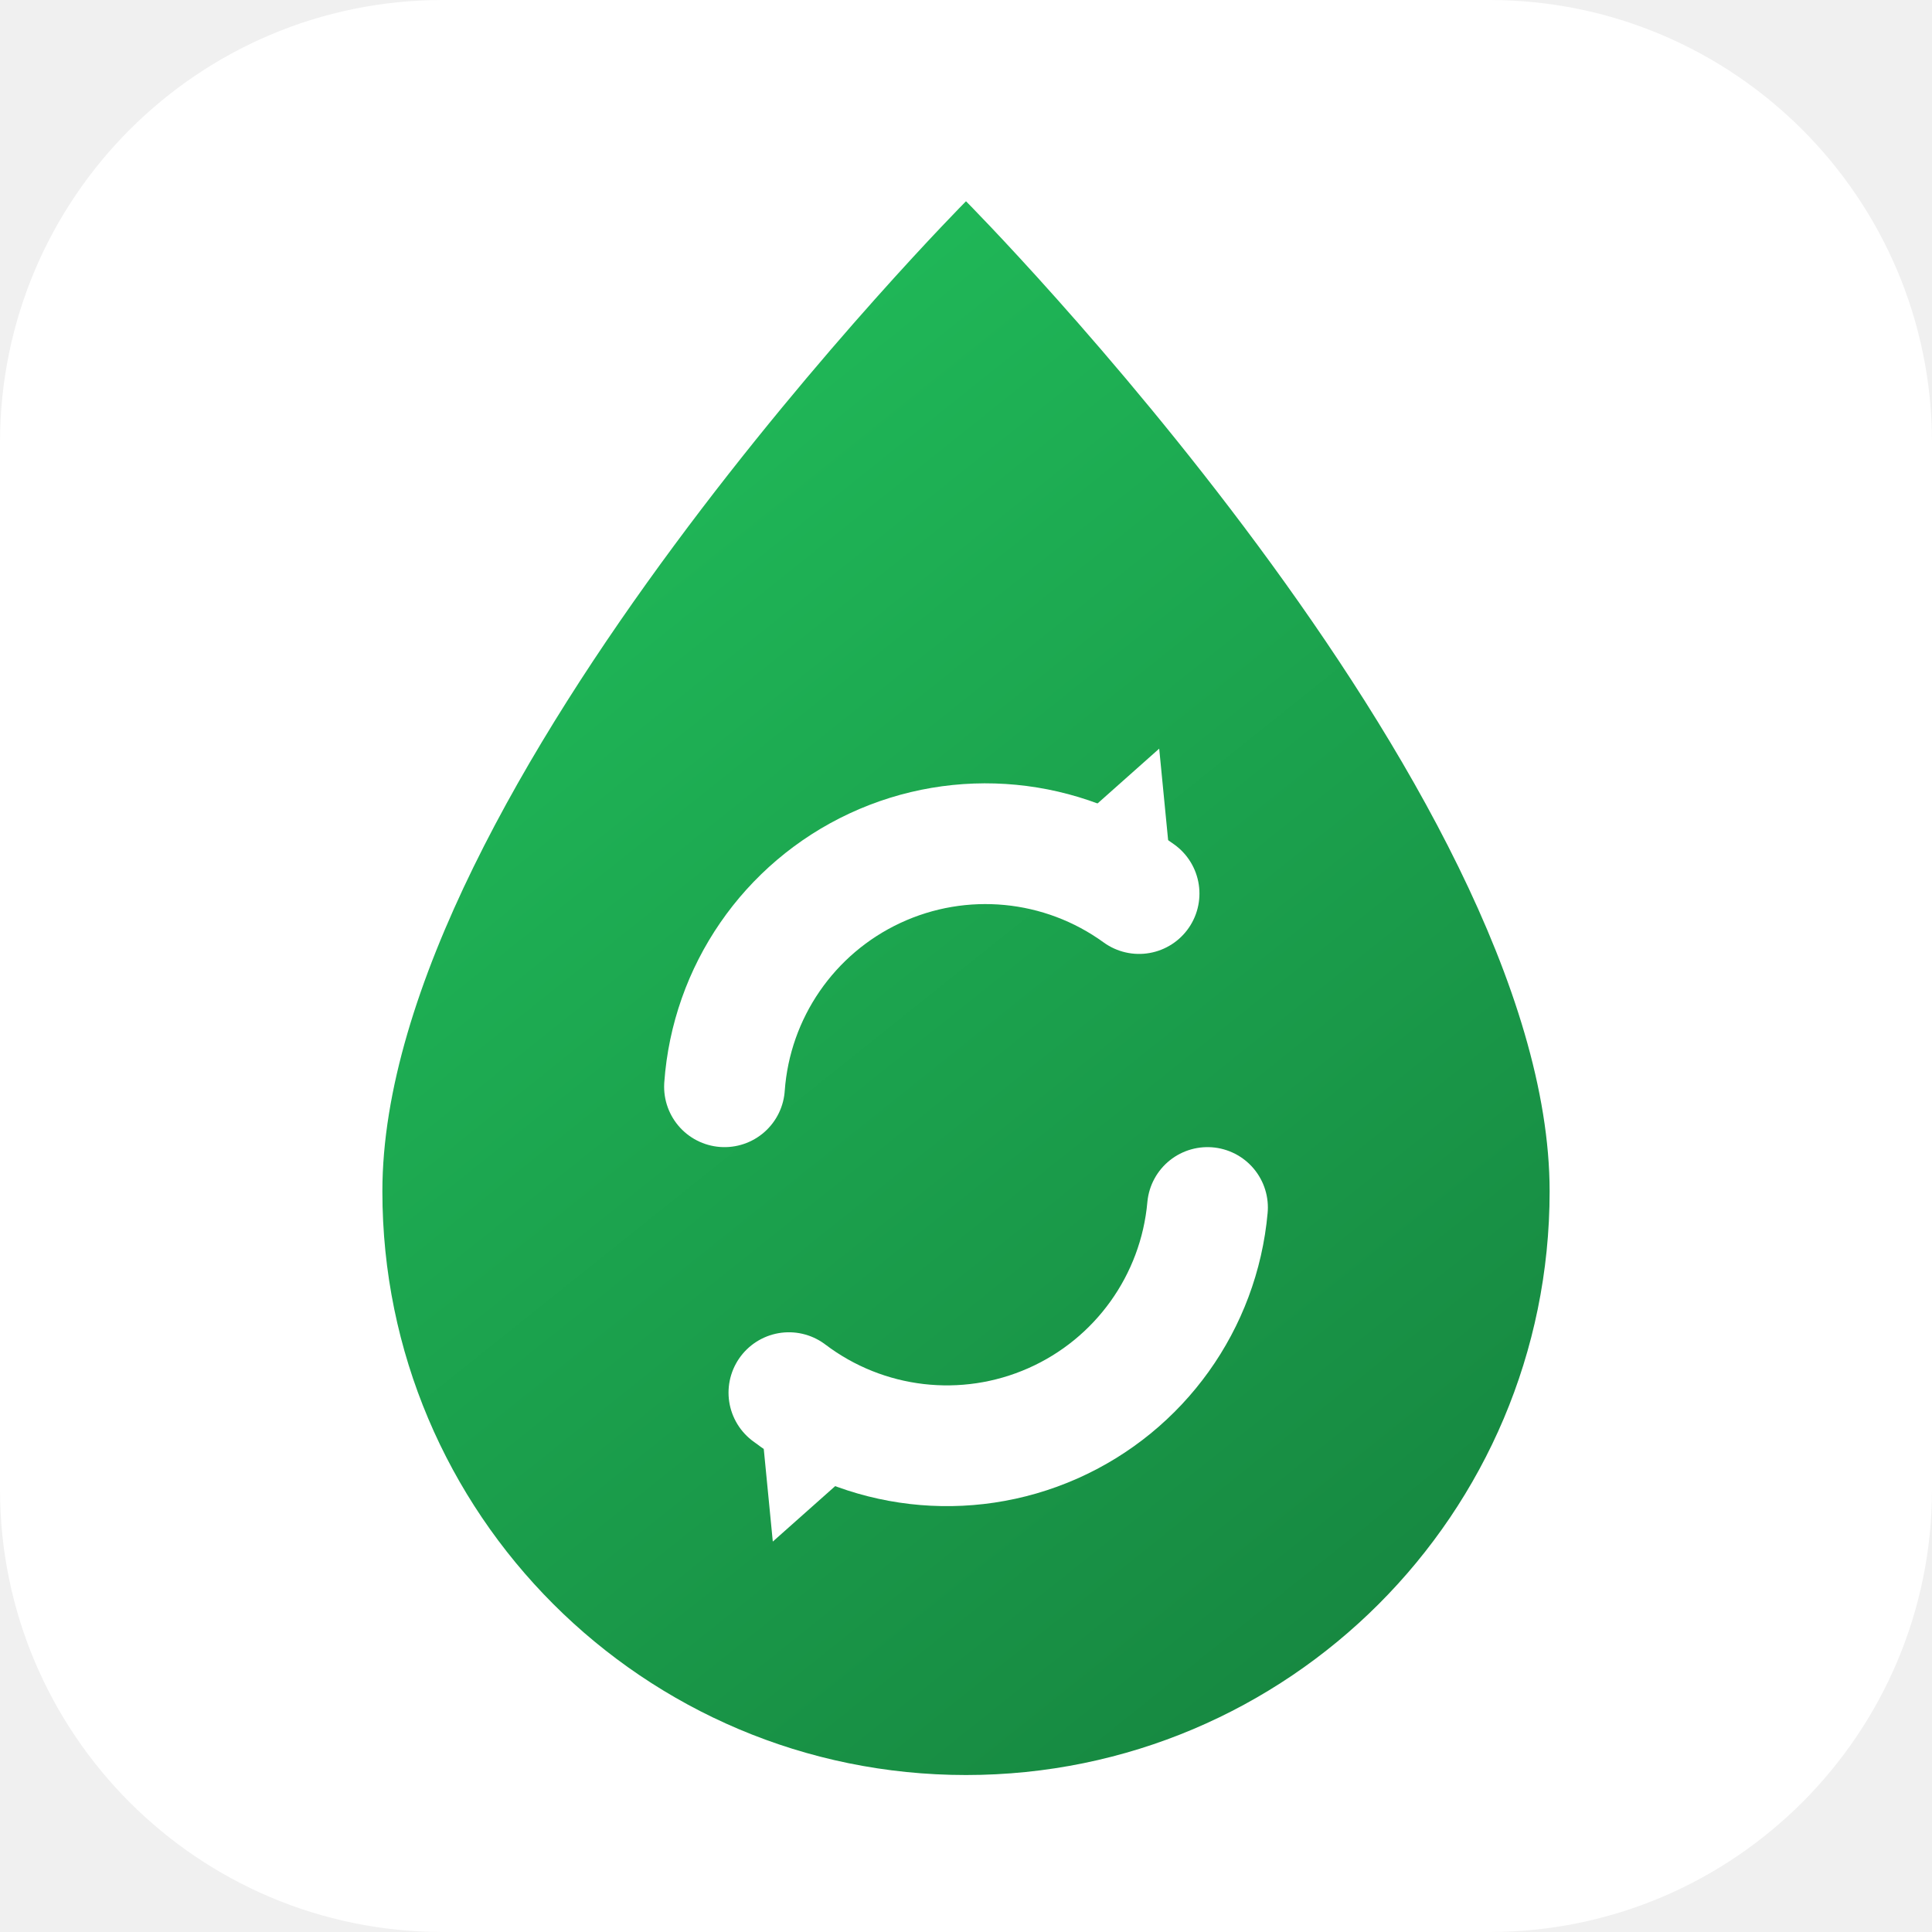
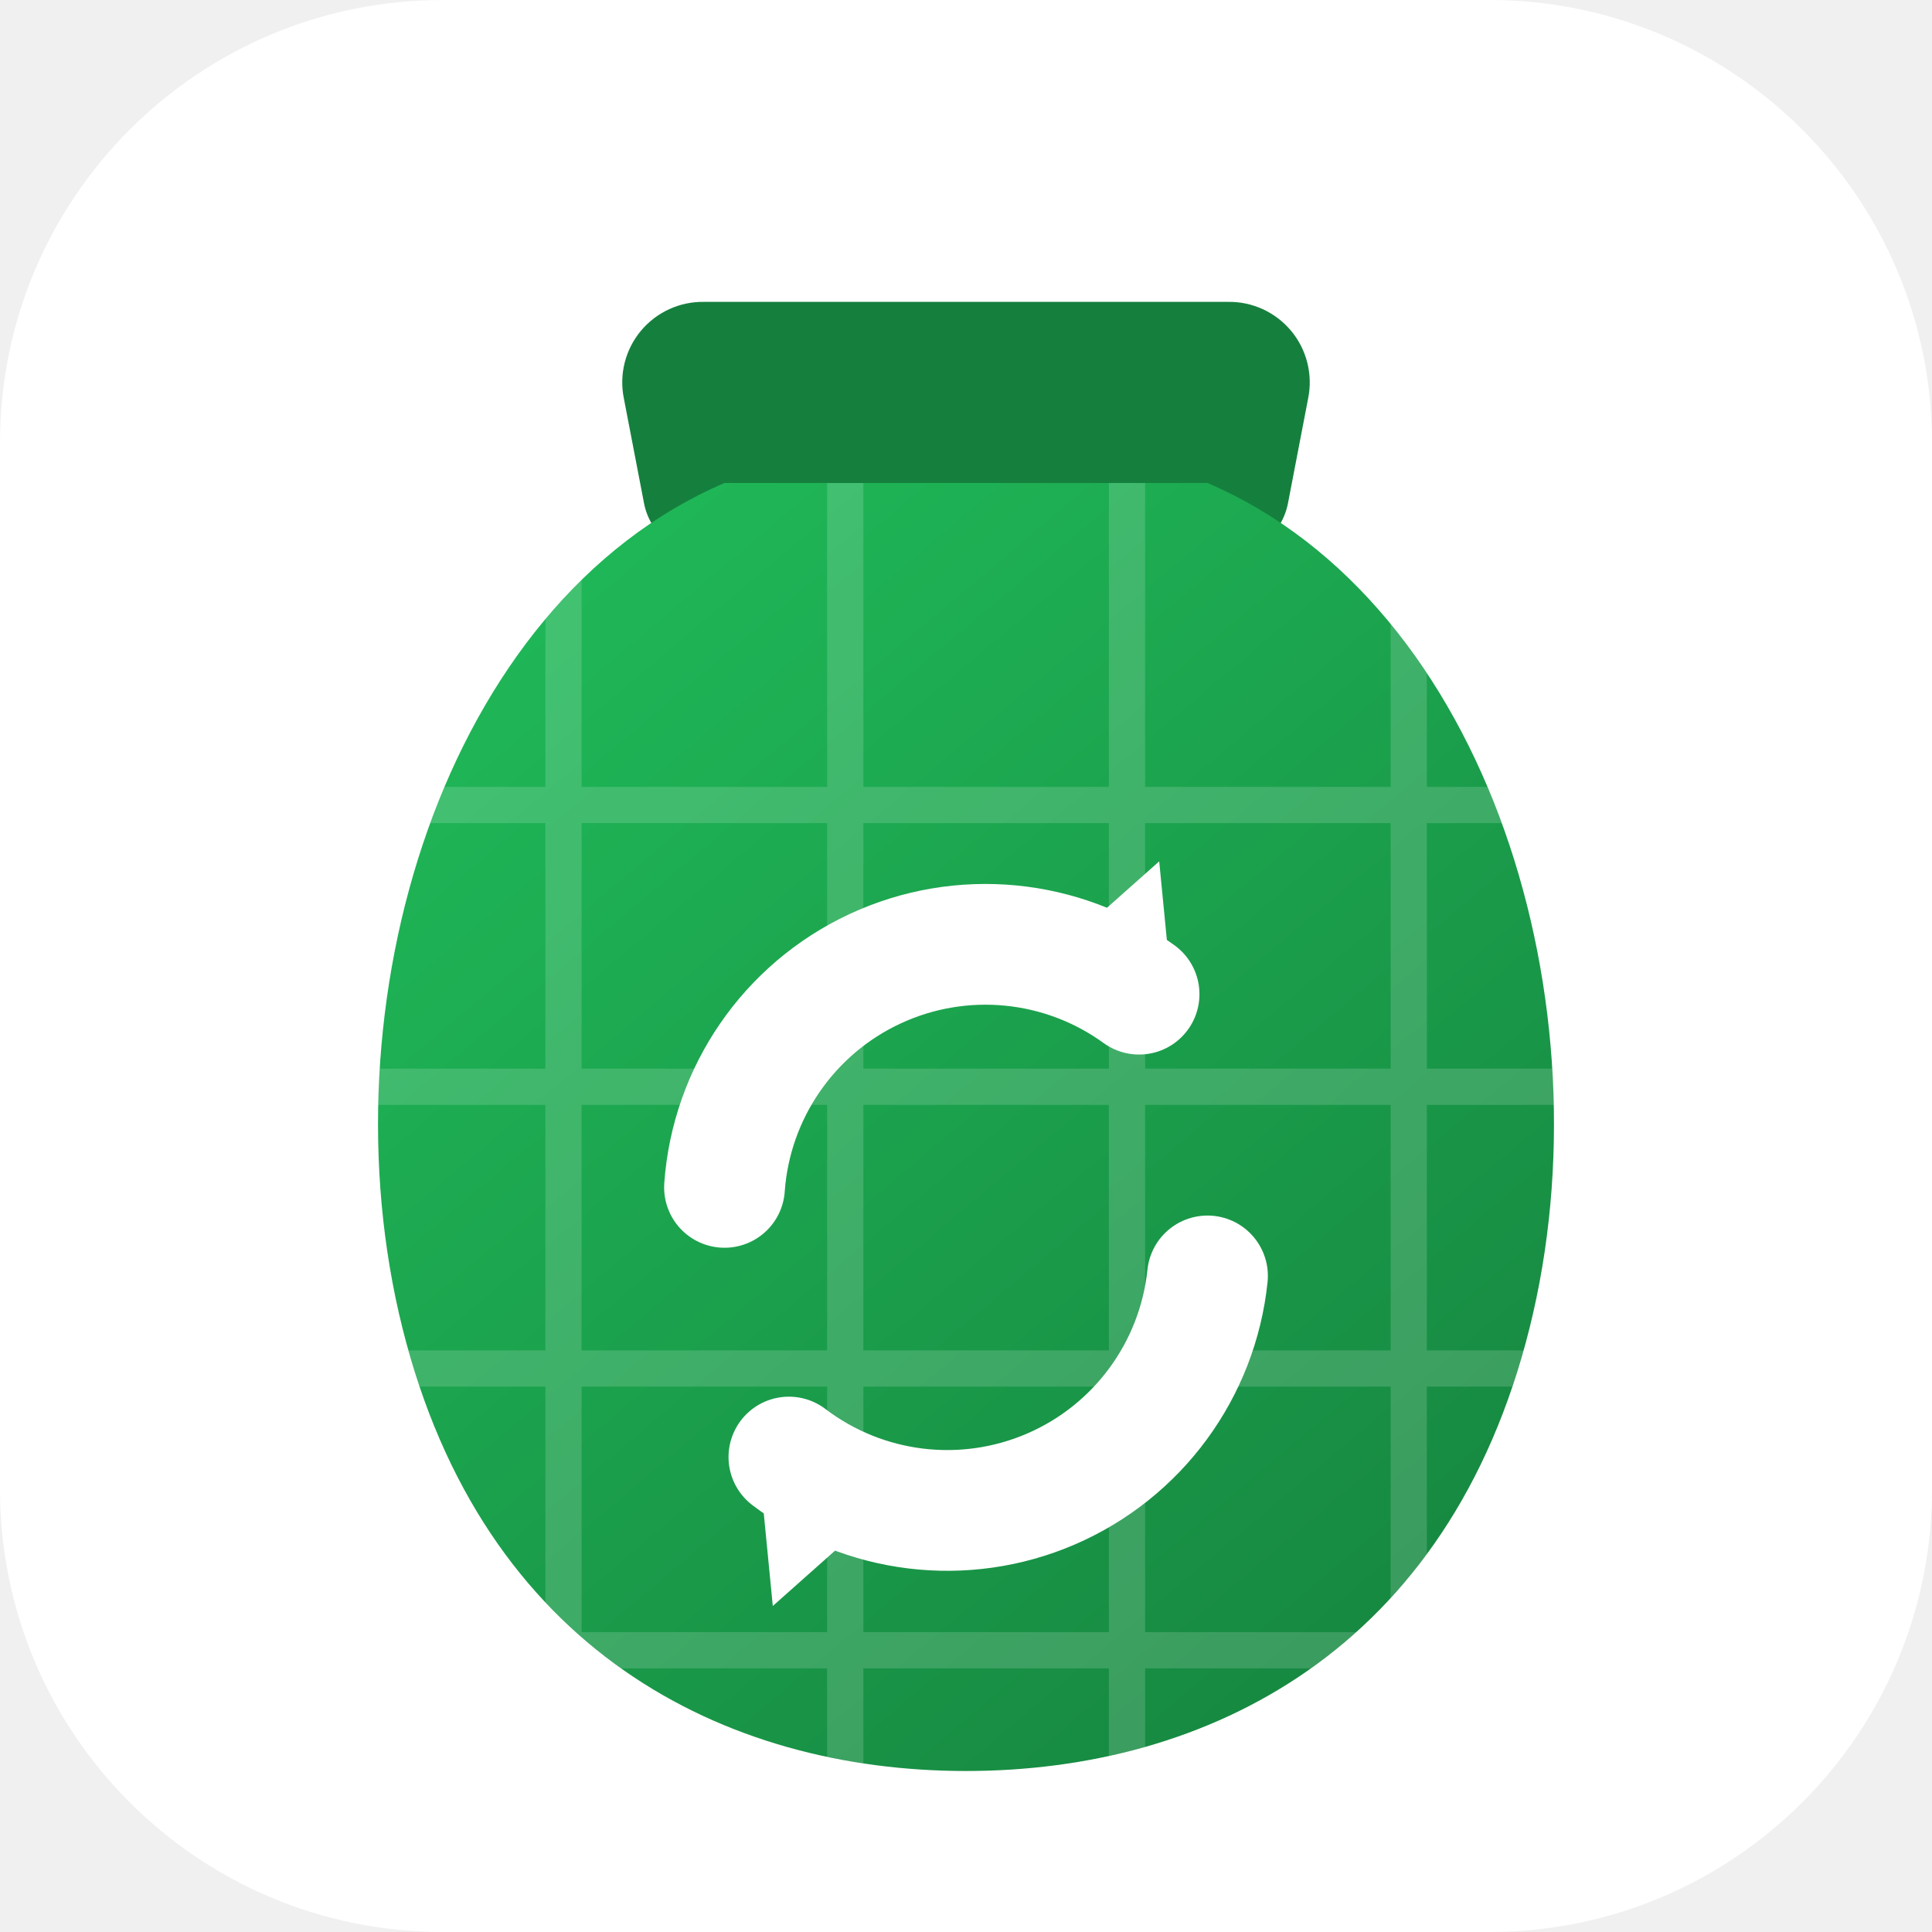
<svg xmlns="http://www.w3.org/2000/svg" width="48" height="48" viewBox="0 0 48 48" fill="none">
  <defs>
-     <linearGradient id="g" x1="8" y1="4" x2="40" y2="44" gradientUnits="userSpaceOnUse">
+     <linearGradient id="g" x1="8" y1="6" x2="40" y2="44" gradientUnits="userSpaceOnUse">
      <stop stop-color="#22c55e" />
      <stop offset="1" stop-color="#15803d" />
    </linearGradient>
+     <clipPath id="bag">
+       <path d="M18 12C11 15 8 25 10 33C12 41 18 44 24 44C30 44 36 41 38 33C40 25 37 15 30 12Z" />
+     </clipPath>
  </defs>
  <rect width="48" height="48" rx="11" fill="#ffffff" />
-   <path d="M24 5c0 0 14.5 14.6 14.5 24.6A14.5 14.5 0 1 1 9.5 29.6C9.5 19.6 24 5 24 5Z" fill="url(#g)" />
+   <path d="M17.5 7.5h13a2 2 0 0 1 2 2.4l-.5 2.6a1.6 1.6 0 0 1-1.6 1.3H17.6a1.6 1.6 0 0 1-1.6-1.3l-.5-2.6a2 2 0 0 1 2-2.4Z" fill="#15803d" />
+   <path d="M18 12C11 15 8 25 10 33C12 41 18 44 24 44C30 44 36 41 38 33C40 25 37 15 30 12Z" fill="url(#g)" />
+   <g clip-path="url(#bag)" stroke="#ffffff" stroke-width="0.9" opacity="0.16">
+     <path d="M6 20l36 0M6 27l36 0M6 34l36 0M6 41l36 0" />
+     <path d="M14 10l0 38M21 10l0 38M28 10l0 38M35 10l0 38" />
+   </g>
  <g stroke="#fff" stroke-width="3" stroke-linecap="round" stroke-linejoin="round" fill="none">
-     <path d="M18 27a6.5 6.5 0 0 1 10.3-4.8" />
-     <path d="M30 30a6.5 6.5 0 0 1-10.4 4.6" />
+     <path d="M18 29.5a6.5 6.5 0 0 1 10.3-4.8" />
+     <path d="M30 31.7a6.5 6.5 0 0 1-10.4 4.5" />
  </g>
-   <path d="M28.8 18.6l0.4 4.1-4 -0.9z" fill="#fff" />
-   <path d="M19.2 38.3l-0.4-4.1 4 0.9z" fill="#fff" />
+   <path d="M28.8 21.4l0.4 4.1-4 -0.9z" fill="#fff" />
+   <path d="M19.2 39.9l-0.4-4.1 4 0.9z" fill="#fff" />
</svg>
